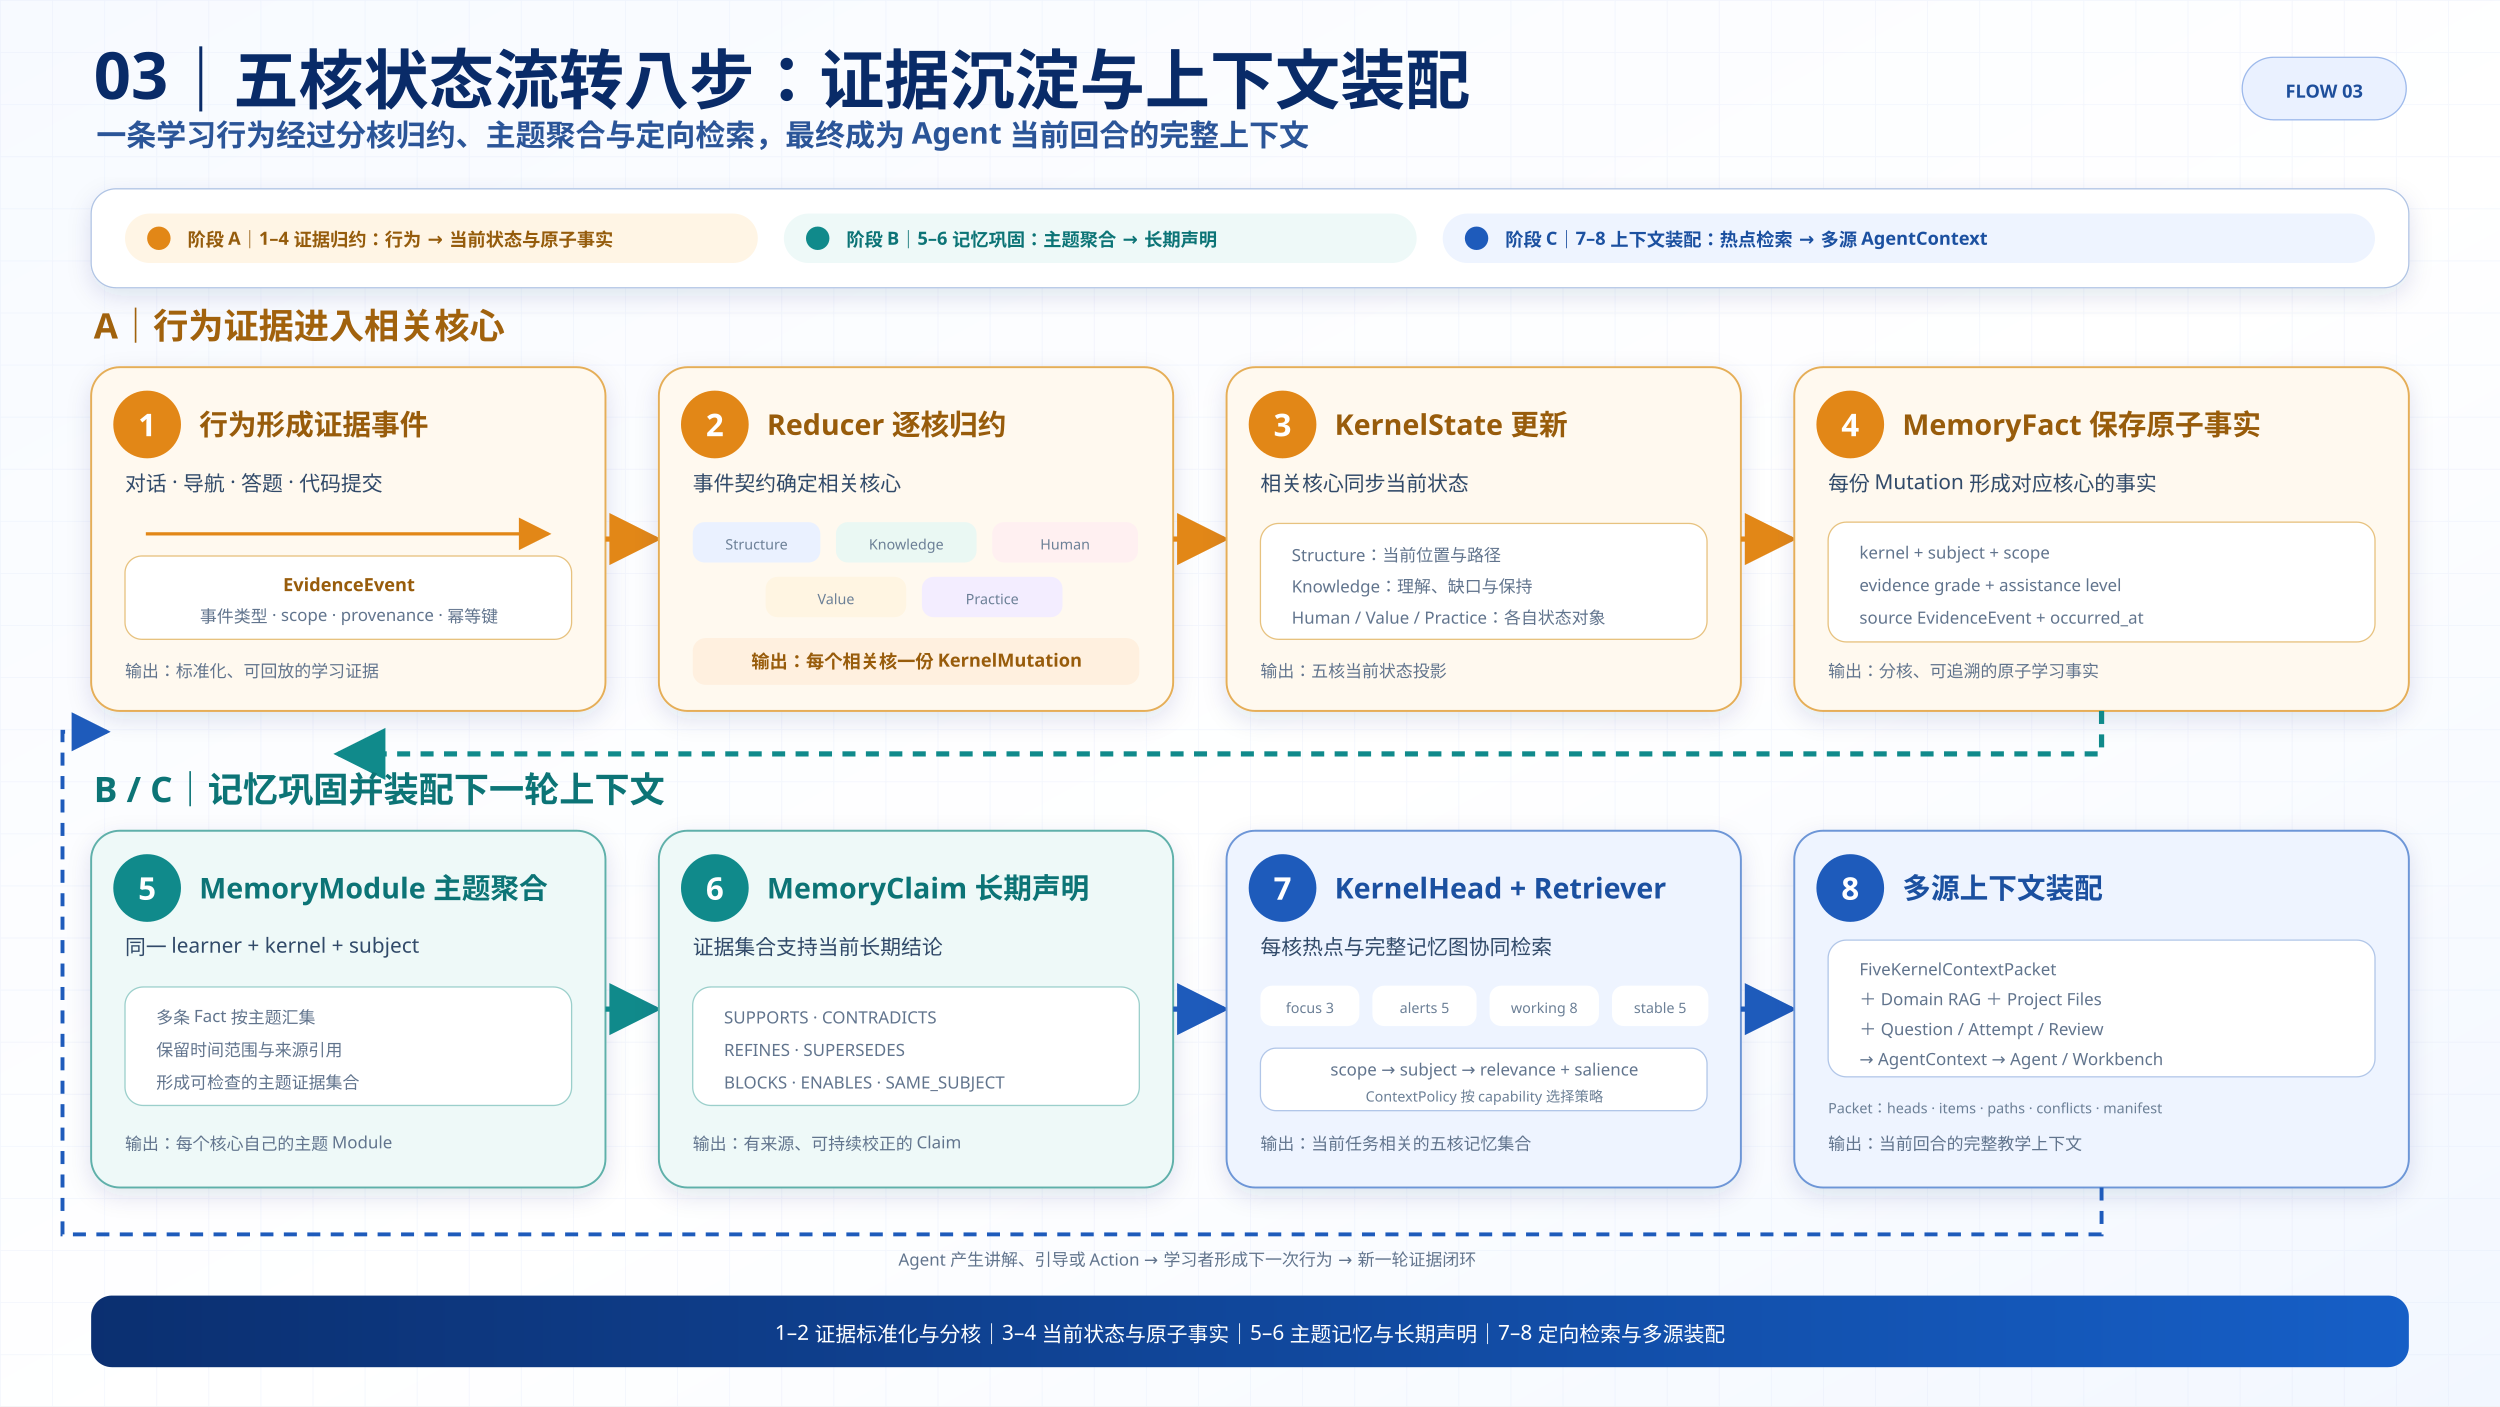
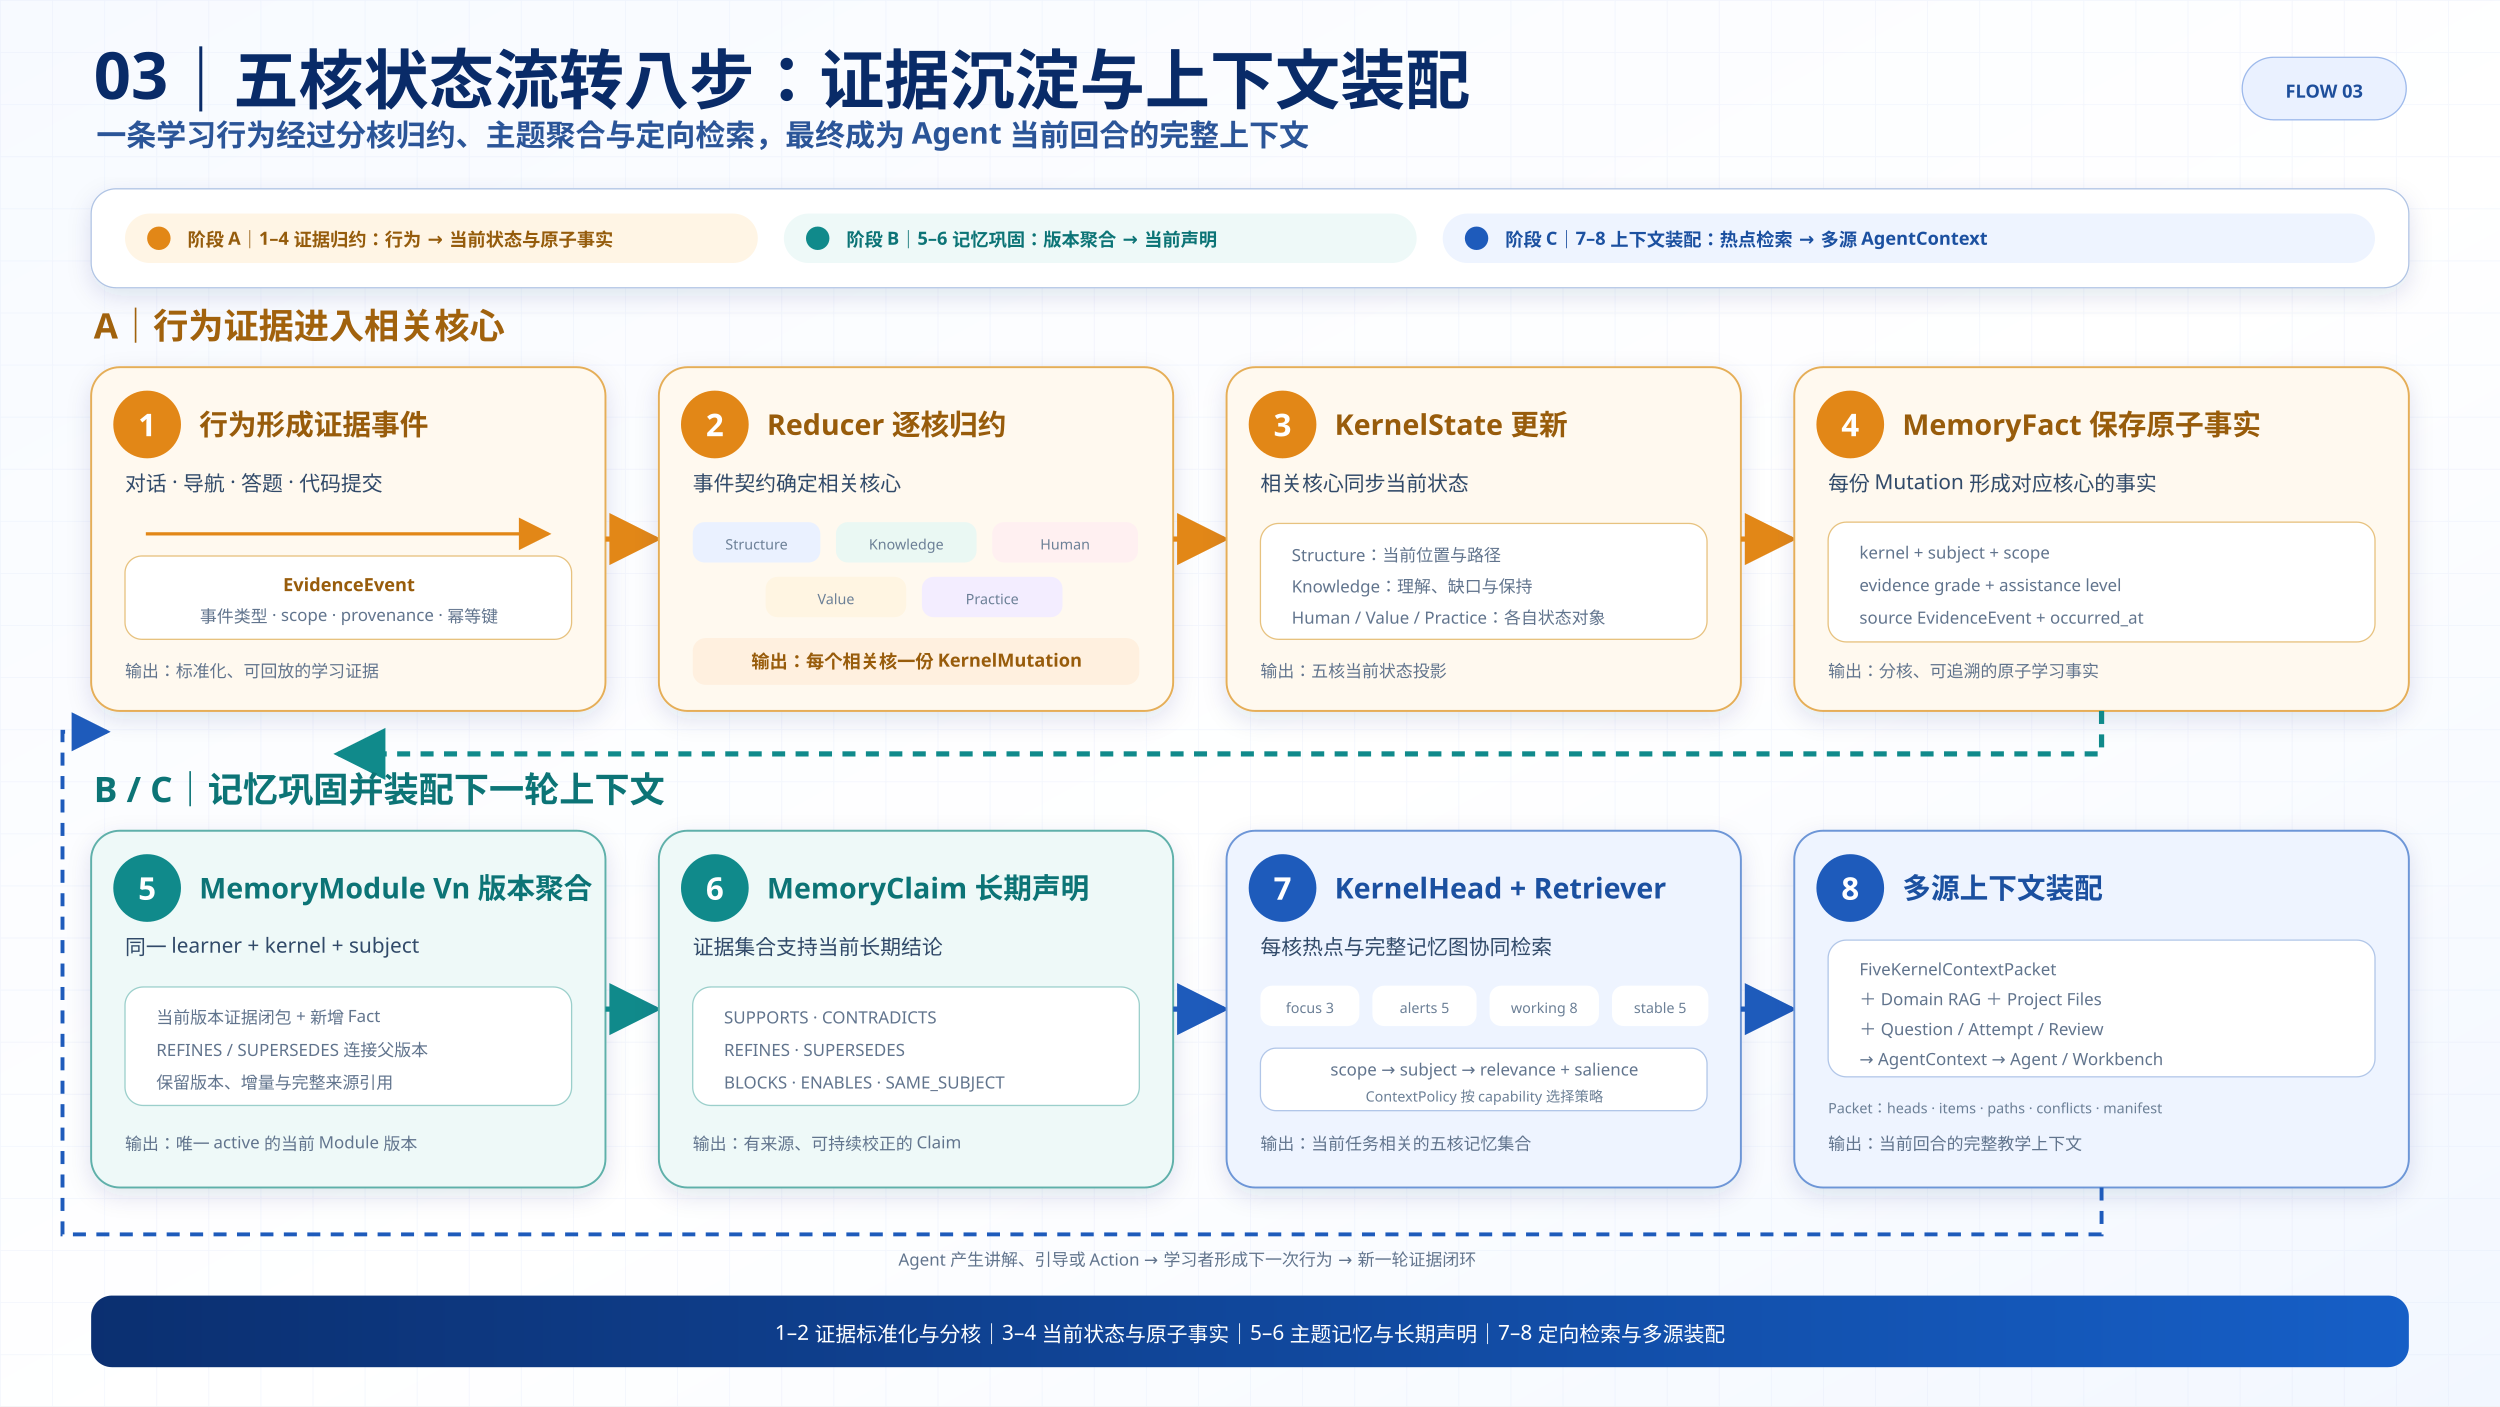
<svg xmlns="http://www.w3.org/2000/svg" width="1920" height="1080" viewBox="0 0 1920 1080">
  <defs>
    <linearGradient id="bg3" x1="0" y1="0" x2="1" y2="1">
      <stop offset="0" stop-color="#F7FAFF" />
      <stop offset=".55" stop-color="#FFFFFF" />
      <stop offset="1" stop-color="#F2F7FF" />
    </linearGradient>
    <linearGradient id="navy3" x1="0" y1="0" x2="1" y2="0">
      <stop offset="0" stop-color="#0B2F70" />
      <stop offset="1" stop-color="#165FC7" />
    </linearGradient>
    <pattern id="grid3" width="40" height="40" patternUnits="userSpaceOnUse">
      <path d="M40 0H0V40" fill="none" stroke="#D8E4F6" stroke-width="1" opacity=".34" />
    </pattern>
    <filter id="shadow3" x="-20%" y="-20%" width="140%" height="150%">
      <feDropShadow dx="0" dy="6" stdDeviation="9" flood-color="#173B70" flood-opacity=".12" />
    </filter>
    <marker id="orange3" markerWidth="10" markerHeight="10" refX="9" refY="5" orient="auto">
      <path d="M0 0L10 5L0 10Z" fill="#E28717" />
    </marker>
    <marker id="teal3" markerWidth="10" markerHeight="10" refX="9" refY="5" orient="auto">
      <path d="M0 0L10 5L0 10Z" fill="#108A8B" />
    </marker>
    <marker id="blue3" markerWidth="10" markerHeight="10" refX="9" refY="5" orient="auto">
      <path d="M0 0L10 5L0 10Z" fill="#1E5BBB" />
    </marker>
    <style>
      text{font-family:"PingFang SC","Microsoft YaHei",sans-serif}.title{font-size:50px;font-weight:800;fill:#092B68}.subtitle{font-size:23px;font-weight:600;fill:#2B5598}.h2{font-size:27px;font-weight:780}.h3{font-size:22px;font-weight:760}.body{font-size:16px;fill:#314A69}.small{font-size:13px;fill:#61748D}.tiny{font-size:11px;fill:#6B7F96}.pill{font-size:14px;font-weight:700}.num{font-size:24px;font-weight:850;fill:#FFF}.white{fill:#FFF}.mono{font-family:ui-monospace,SFMono-Regular,Menlo,monospace}
    </style>
  </defs>
  <rect width="1920" height="1080" fill="url(#bg3)" />
  <rect width="1920" height="1080" fill="url(#grid3)" />
  <text x="72" y="76" class="title">03｜五核状态流转八步：证据沉淀与上下文装配</text>
  <text x="74" y="112" class="subtitle">一条学习行为经过分核归约、主题聚合与定向检索，最终成为 Agent 当前回合的完整上下文</text>
  <rect x="1722" y="44" width="126" height="48" rx="24" fill="#EAF1FF" stroke="#9DB9EB" />
  <text x="1785" y="75" text-anchor="middle" class="pill" fill="#1D4E9B">FLOW 03</text>
  <g filter="url(#shadow3)">
    <rect x="70" y="145" width="1780" height="76" rx="19" fill="#FFFFFF" stroke="#B0C4E4" />
  </g>
  <rect x="96" y="164" width="486" height="38" rx="19" fill="#FFF5E5" />
  <circle cx="122" cy="183" r="9" fill="#E28717" />
  <text x="144" y="189" class="pill" fill="#955C0C">阶段 A｜1–4 证据归约：行为 → 当前状态与原子事实</text>
  <rect x="602" y="164" width="486" height="38" rx="19" fill="#EEF9F8" />
  <circle cx="628" cy="183" r="9" fill="#108A8B" />
-   <text x="650" y="189" class="pill" fill="#0C7476">阶段 B｜5–6 记忆巩固：主题聚合 → 长期声明</text>
+   <text x="650" y="189" class="pill" fill="#0C7476">阶段 B｜5–6 记忆巩固：版本聚合 → 当前声明</text>
  <rect x="1108" y="164" width="716" height="38" rx="19" fill="#EEF4FF" />
  <circle cx="1134" cy="183" r="9" fill="#1E5BBB" />
  <text x="1156" y="189" class="pill" fill="#1B50A0">阶段 C｜7–8 上下文装配：热点检索 → 多源 AgentContext</text>
  <text x="72" y="260" class="h2" fill="#A1620D">A｜行为证据进入相关核心</text>
  <g filter="url(#shadow3)">
    <rect x="70" y="282" width="395" height="264" rx="22" fill="#FFF9EF" stroke="#E5AE58" stroke-width="1.5" />
  </g>
  <circle cx="113" cy="326" r="26" fill="#E28717" />
  <text x="113" y="335" text-anchor="middle" class="num">1</text>
  <text x="153" y="334" class="h3" fill="#985C0B">行为形成证据事件</text>
  <text x="96" y="377" class="body">对话 · 导航 · 答题 · 代码提交</text>
  <path d="M112 410H421" stroke="#E28717" stroke-width="2.5" marker-end="url(#orange3)" />
  <rect x="96" y="427" width="343" height="64" rx="13" fill="#FFFFFF" stroke="#E7C27F" />
  <text x="268" y="454" text-anchor="middle" class="pill" fill="#985C0B">EvidenceEvent</text>
  <text x="268" y="478" text-anchor="middle" class="small">事件类型 · scope · provenance · 幂等键</text>
  <text x="96" y="520" class="small">输出：标准化、可回放的学习证据</text>
  <path d="M465 414H504" stroke="#E28717" stroke-width="4" marker-end="url(#orange3)" />
  <g filter="url(#shadow3)">
    <rect x="506" y="282" width="395" height="264" rx="22" fill="#FFF9EF" stroke="#E5AE58" stroke-width="1.5" />
  </g>
  <circle cx="549" cy="326" r="26" fill="#E28717" />
  <text x="549" y="335" text-anchor="middle" class="num">2</text>
  <text x="589" y="334" class="h3" fill="#985C0B">Reducer 逐核归约</text>
  <text x="532" y="377" class="body">事件契约确定相关核心</text>
  <g class="tiny" text-anchor="middle">
    <rect x="532" y="401" width="98" height="31" rx="9" fill="#EAF1FF" />
    <text x="581" y="422">Structure</text>
    <rect x="642" y="401" width="108" height="31" rx="9" fill="#EAF8F3" />
    <text x="696" y="422">Knowledge</text>
    <rect x="762" y="401" width="112" height="31" rx="9" fill="#FFF0F1" />
    <text x="818" y="422">Human</text>
    <rect x="588" y="443" width="108" height="31" rx="9" fill="#FFF5E2" />
    <text x="642" y="464">Value</text>
    <rect x="708" y="443" width="108" height="31" rx="9" fill="#F3EDFF" />
    <text x="762" y="464">Practice</text>
  </g>
  <rect x="532" y="490" width="343" height="36" rx="10" fill="#FFF0DF" />
  <text x="704" y="513" text-anchor="middle" class="pill" fill="#985C0B">输出：每个相关核一份 KernelMutation</text>
  <path d="M901 414H940" stroke="#E28717" stroke-width="4" marker-end="url(#orange3)" />
  <g filter="url(#shadow3)">
    <rect x="942" y="282" width="395" height="264" rx="22" fill="#FFF9EF" stroke="#E5AE58" stroke-width="1.5" />
  </g>
  <circle cx="985" cy="326" r="26" fill="#E28717" />
  <text x="985" y="335" text-anchor="middle" class="num">3</text>
  <text x="1025" y="334" class="h3" fill="#985C0B">KernelState 更新</text>
  <text x="968" y="377" class="body">相关核心同步当前状态</text>
  <rect x="968" y="402" width="343" height="89" rx="14" fill="#FFFFFF" stroke="#E7C27F" />
  <text x="992" y="431" class="small">Structure：当前位置与路径</text>
  <text x="992" y="455" class="small">Knowledge：理解、缺口与保持</text>
  <text x="992" y="479" class="small">Human / Value / Practice：各自状态对象</text>
  <text x="968" y="520" class="small">输出：五核当前状态投影</text>
  <path d="M1337 414H1376" stroke="#E28717" stroke-width="4" marker-end="url(#orange3)" />
  <g filter="url(#shadow3)">
    <rect x="1378" y="282" width="472" height="264" rx="22" fill="#FFF9EF" stroke="#E5AE58" stroke-width="1.5" />
  </g>
  <circle cx="1421" cy="326" r="26" fill="#E28717" />
  <text x="1421" y="335" text-anchor="middle" class="num">4</text>
  <text x="1461" y="334" class="h3" fill="#985C0B">MemoryFact 保存原子事实</text>
  <text x="1404" y="377" class="body">每份 Mutation 形成对应核心的事实</text>
  <rect x="1404" y="401" width="420" height="92" rx="14" fill="#FFFFFF" stroke="#E7C27F" />
  <text x="1428" y="429" class="small">kernel + subject + scope</text>
  <text x="1428" y="454" class="small">evidence grade + assistance level</text>
  <text x="1428" y="479" class="small">source EvidenceEvent + occurred_at</text>
  <text x="1404" y="520" class="small">输出：分核、可追溯的原子学习事实</text>
  <path d="M1614 546V579H260" fill="none" stroke="#108A8B" stroke-width="4" stroke-dasharray="10 8" marker-end="url(#teal3)" />
  <text x="72" y="616" class="h2" fill="#0C7476">B / C｜记忆巩固并装配下一轮上下文</text>
  <g filter="url(#shadow3)">
    <rect x="70" y="638" width="395" height="274" rx="22" fill="#EEF9F8" stroke="#5FB0AA" stroke-width="1.5" />
  </g>
  <circle cx="113" cy="682" r="26" fill="#108A8B" />
  <text x="113" y="691" text-anchor="middle" class="num">5</text>
-   <text x="153" y="690" class="h3" fill="#0C7476">MemoryModule 主题聚合</text>
+   <text x="153" y="690" class="h3" fill="#0C7476">MemoryModule Vn 版本聚合</text>
  <text x="96" y="733" class="body">同一 learner + kernel + subject</text>
  <rect x="96" y="758" width="343" height="91" rx="14" fill="#FFFFFF" stroke="#9BCFCB" />
-   <text x="120" y="786" class="small">多条 Fact 按主题汇集</text>
-   <text x="120" y="811" class="small">保留时间范围与来源引用</text>
-   <text x="120" y="836" class="small">形成可检查的主题证据集合</text>
-   <text x="96" y="883" class="small">输出：每个核心自己的主题 Module</text>
+   <text x="120" y="786" class="small">当前版本证据闭包 + 新增 Fact</text>
+   <text x="120" y="811" class="small">REFINES / SUPERSEDES 连接父版本</text>
+   <text x="120" y="836" class="small">保留版本、增量与完整来源引用</text>
+   <text x="96" y="883" class="small">输出：唯一 active 的当前 Module 版本</text>
  <path d="M465 775H504" stroke="#108A8B" stroke-width="4" marker-end="url(#teal3)" />
  <g filter="url(#shadow3)">
    <rect x="506" y="638" width="395" height="274" rx="22" fill="#EEF9F8" stroke="#5FB0AA" stroke-width="1.5" />
  </g>
  <circle cx="549" cy="682" r="26" fill="#108A8B" />
  <text x="549" y="691" text-anchor="middle" class="num">6</text>
  <text x="589" y="690" class="h3" fill="#0C7476">MemoryClaim 长期声明</text>
  <text x="532" y="733" class="body">证据集合支持当前长期结论</text>
  <rect x="532" y="758" width="343" height="91" rx="14" fill="#FFFFFF" stroke="#9BCFCB" />
  <text x="556" y="786" class="small">SUPPORTS · CONTRADICTS</text>
  <text x="556" y="811" class="small">REFINES · SUPERSEDES</text>
  <text x="556" y="836" class="small">BLOCKS · ENABLES · SAME_SUBJECT</text>
  <text x="532" y="883" class="small">输出：有来源、可持续校正的 Claim</text>
  <path d="M901 775H940" stroke="#1E5BBB" stroke-width="4" marker-end="url(#blue3)" />
  <g filter="url(#shadow3)">
    <rect x="942" y="638" width="395" height="274" rx="22" fill="#EEF4FF" stroke="#6D96D7" stroke-width="1.5" />
  </g>
  <circle cx="985" cy="682" r="26" fill="#1E5BBB" />
  <text x="985" y="691" text-anchor="middle" class="num">7</text>
  <text x="1025" y="690" class="h3" fill="#1B50A0">KernelHead + Retriever</text>
  <text x="968" y="733" class="body">每核热点与完整记忆图协同检索</text>
  <g text-anchor="middle" class="tiny">
    <rect x="968" y="757" width="76" height="31" rx="9" fill="#FFF" />
    <text x="1006" y="778">focus 3</text>
    <rect x="1054" y="757" width="80" height="31" rx="9" fill="#FFF" />
    <text x="1094" y="778">alerts 5</text>
    <rect x="1144" y="757" width="84" height="31" rx="9" fill="#FFF" />
    <text x="1186" y="778">working 8</text>
    <rect x="1238" y="757" width="74" height="31" rx="9" fill="#FFF" />
    <text x="1275" y="778">stable 5</text>
  </g>
  <rect x="968" y="805" width="343" height="48" rx="12" fill="#FFFFFF" stroke="#B1C6E8" />
  <text x="1140" y="826" text-anchor="middle" class="small">scope → subject → relevance + salience</text>
  <text x="1140" y="846" text-anchor="middle" class="tiny">ContextPolicy 按 capability 选择策略</text>
  <text x="968" y="883" class="small">输出：当前任务相关的五核记忆集合</text>
  <path d="M1337 775H1376" stroke="#1E5BBB" stroke-width="4" marker-end="url(#blue3)" />
  <g filter="url(#shadow3)">
    <rect x="1378" y="638" width="472" height="274" rx="22" fill="#EEF4FF" stroke="#6D96D7" stroke-width="1.5" />
  </g>
  <circle cx="1421" cy="682" r="26" fill="#1E5BBB" />
  <text x="1421" y="691" text-anchor="middle" class="num">8</text>
  <text x="1461" y="690" class="h3" fill="#1B50A0">多源上下文装配</text>
  <rect x="1404" y="722" width="420" height="105" rx="14" fill="#FFFFFF" stroke="#B1C6E8" />
  <text x="1428" y="749" class="small">FiveKernelContextPacket</text>
  <text x="1428" y="772" class="small">＋ Domain RAG ＋ Project Files</text>
  <text x="1428" y="795" class="small">＋ Question / Attempt / Review</text>
  <text x="1428" y="818" class="small">→ AgentContext → Agent / Workbench</text>
  <text x="1404" y="855" class="tiny">Packet：heads · items · paths · conflicts · manifest</text>
  <text x="1404" y="883" class="small">输出：当前回合的完整教学上下文</text>
  <path d="M1614 912V948H48V562H82" fill="none" stroke="#1E5BBB" stroke-width="3" stroke-dasharray="10 8" marker-end="url(#blue3)" />
  <text x="690" y="972" class="small" fill="#1B50A0">Agent 产生讲解、引导或 Action → 学习者形成下一次行为 → 新一轮证据闭环</text>
  <rect x="70" y="995" width="1780" height="55" rx="16" fill="url(#navy3)" />
  <text x="960" y="1029" text-anchor="middle" class="body white">1–2 证据标准化与分核｜3–4 当前状态与原子事实｜5–6 主题记忆与长期声明｜7–8 定向检索与多源装配</text>
</svg>
